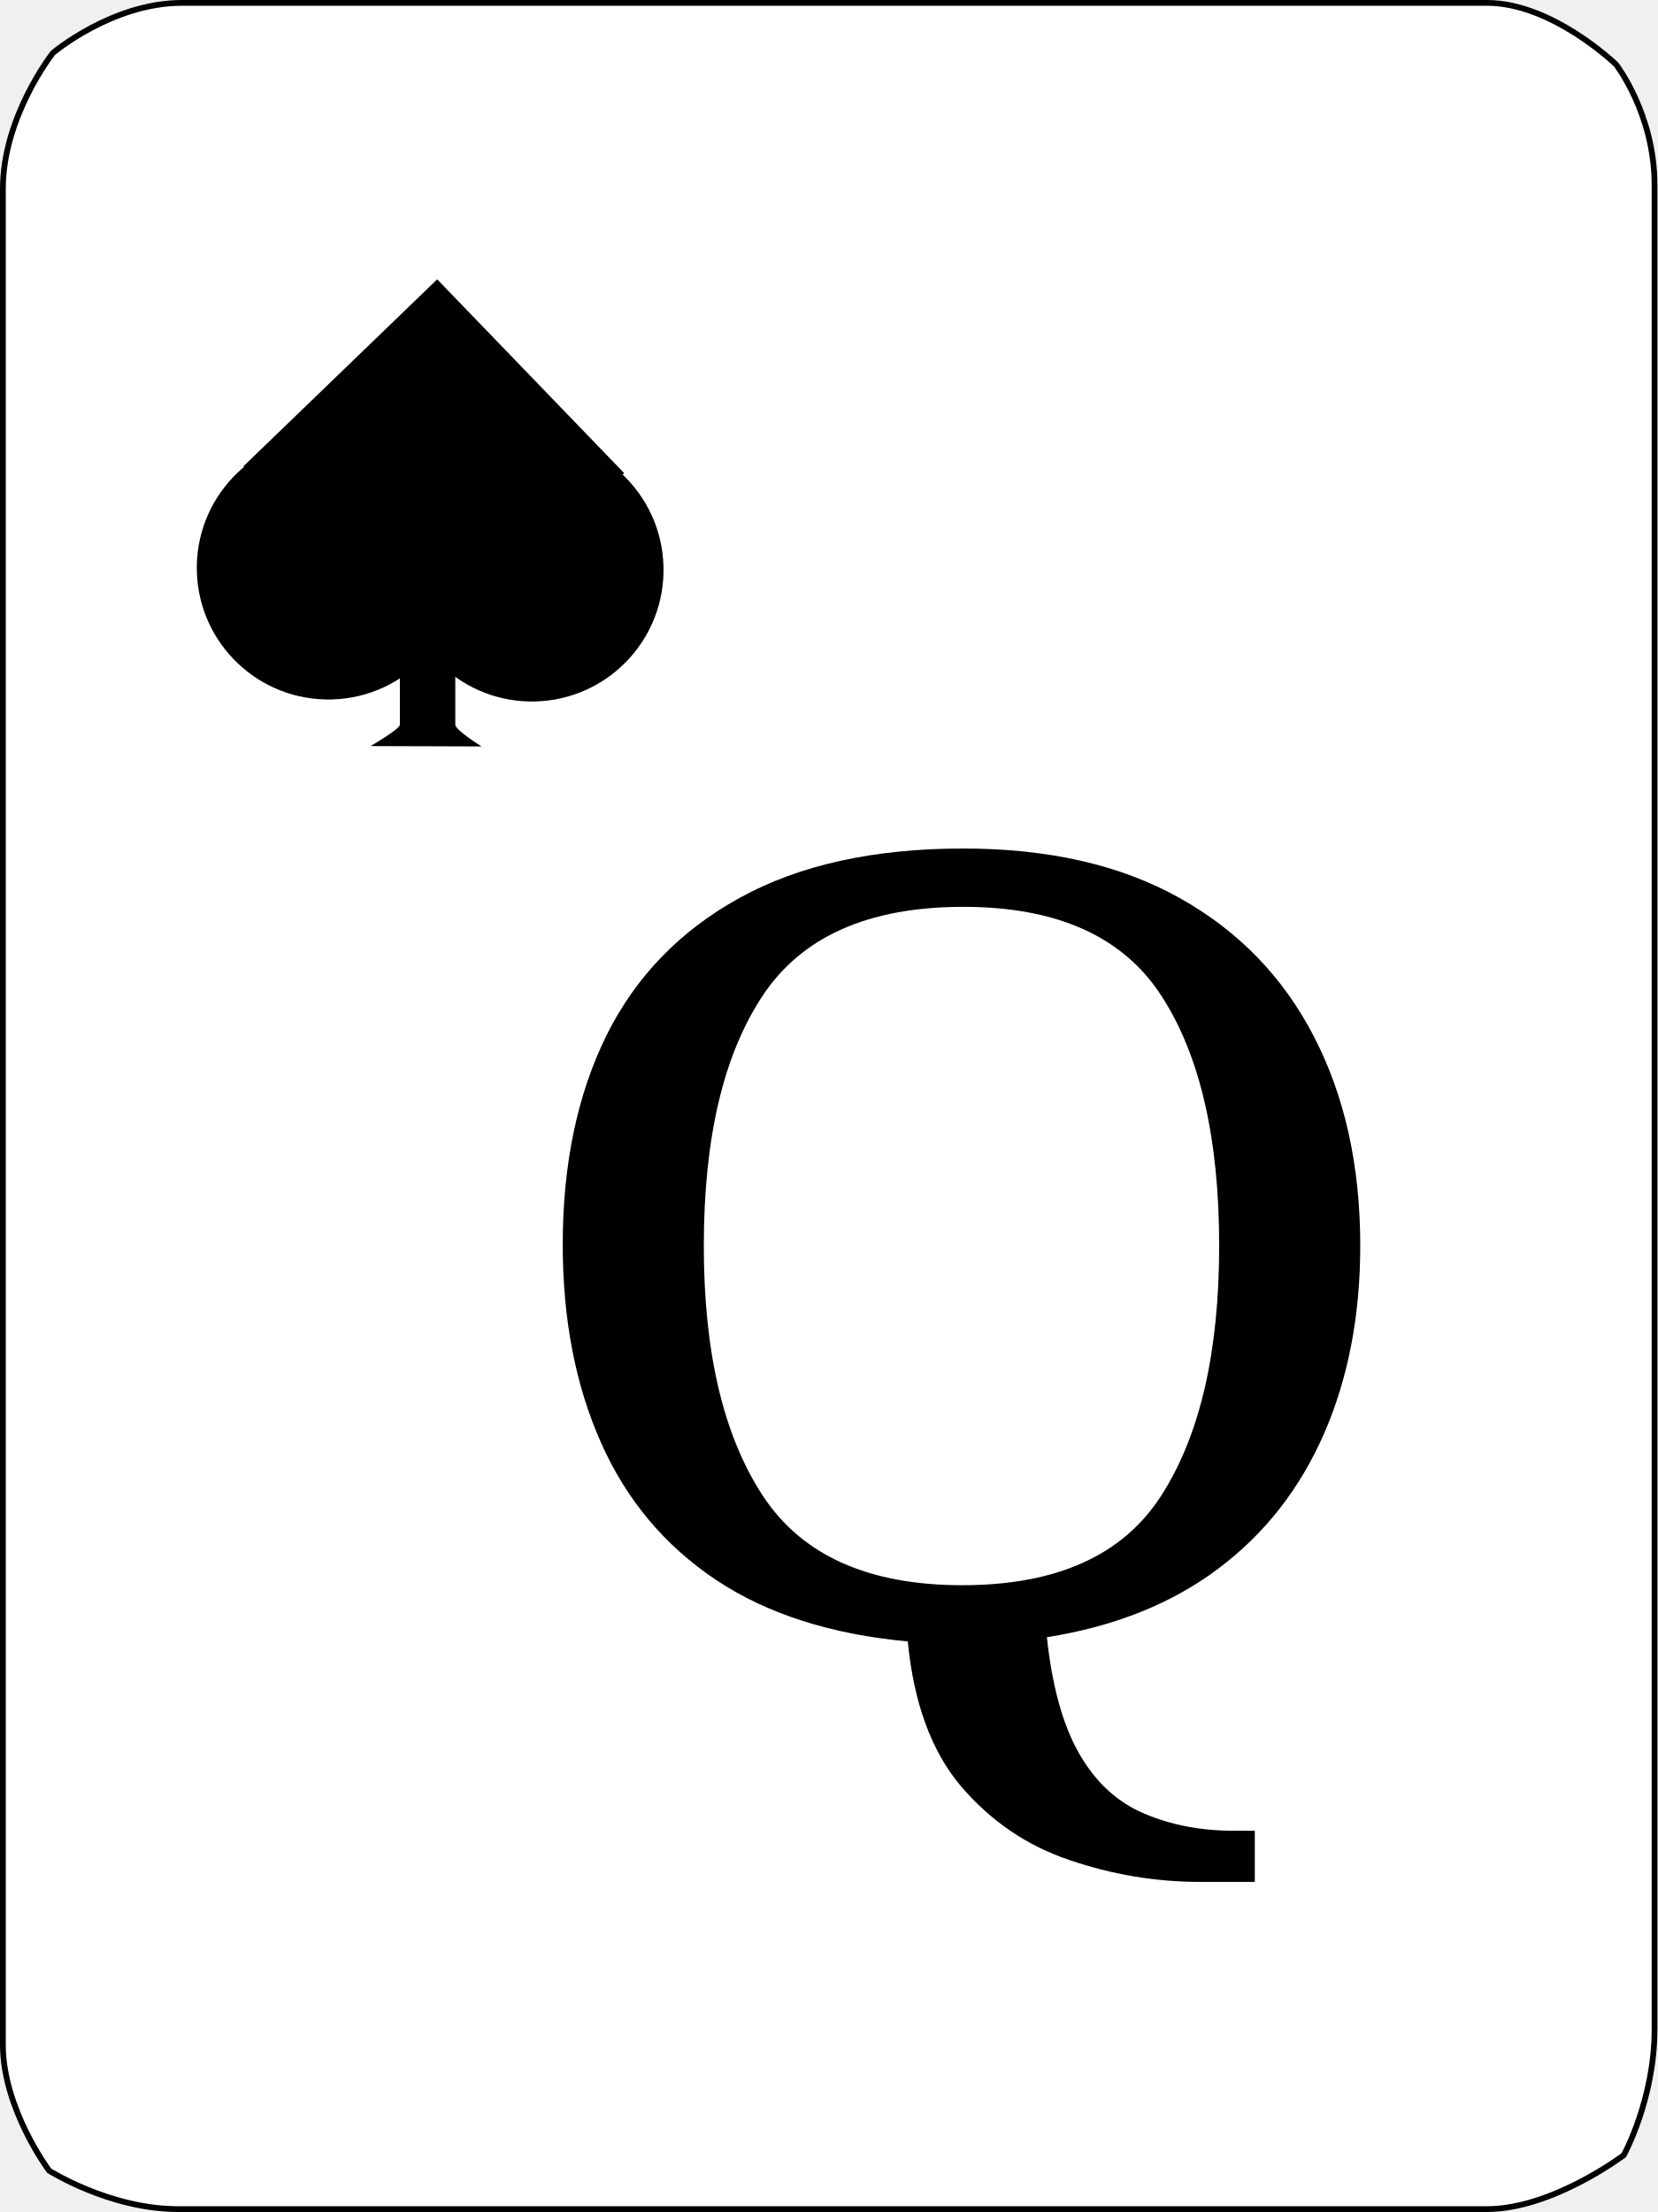
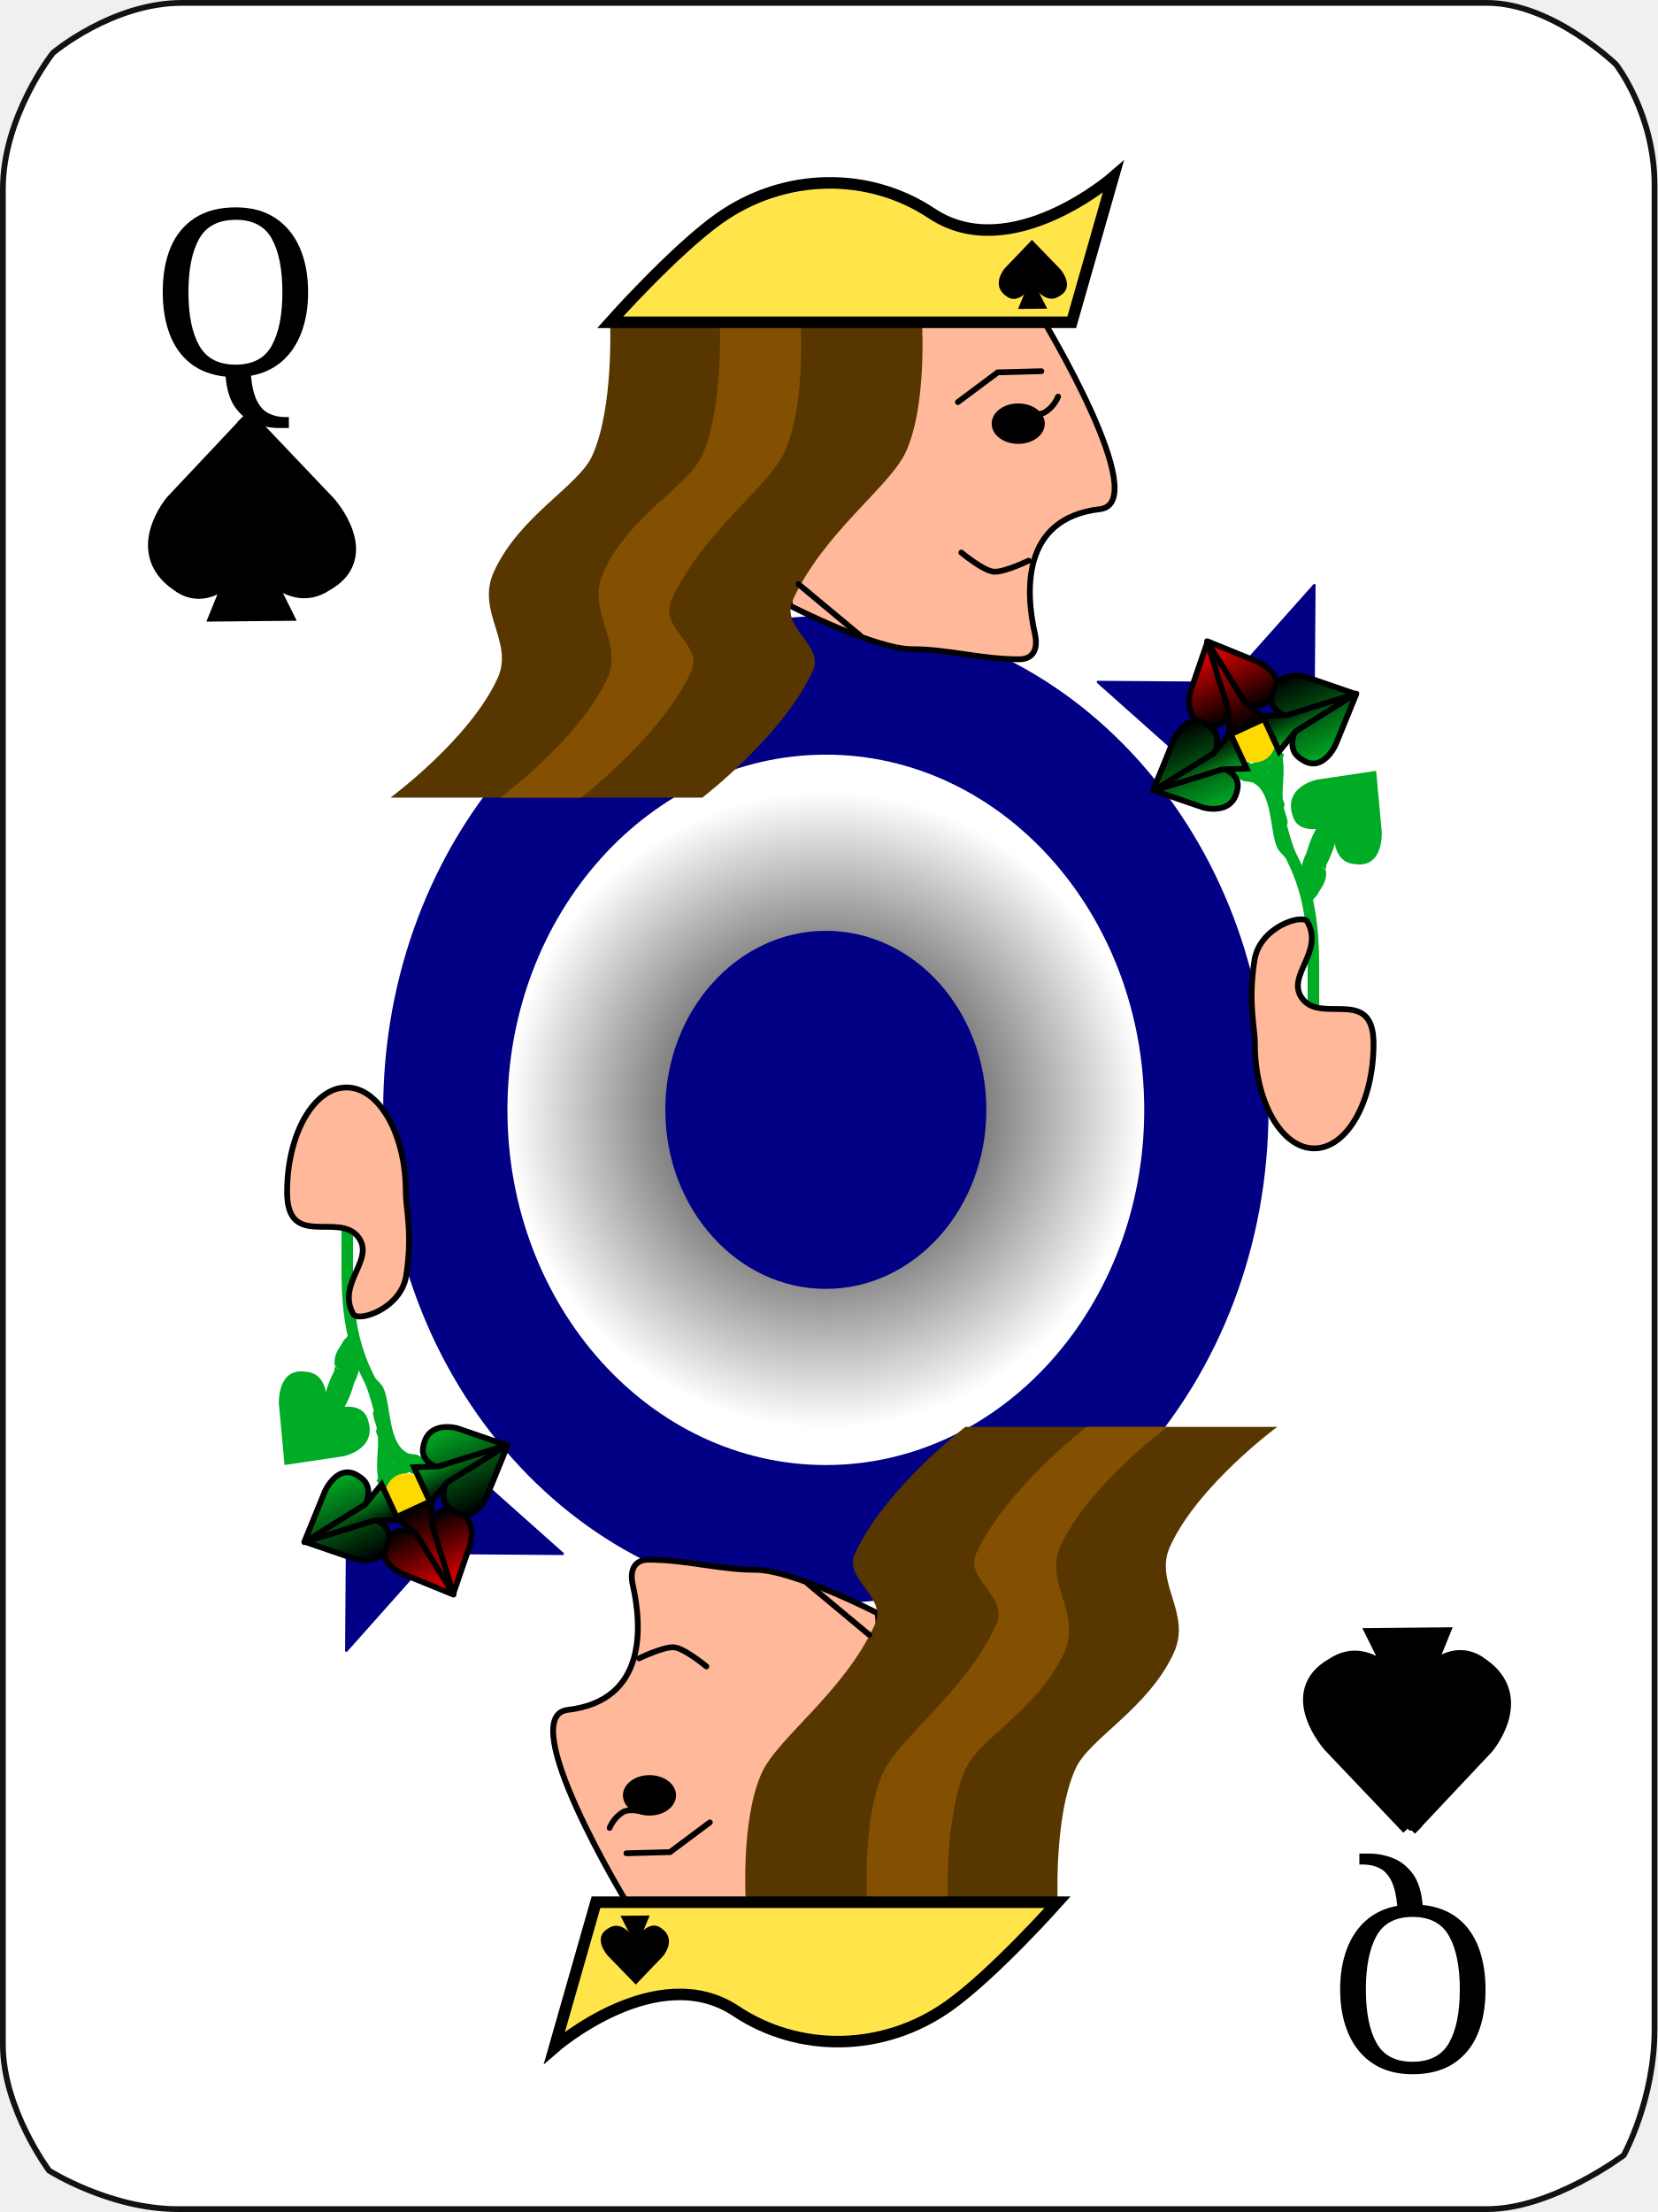
- <svg xmlns="http://www.w3.org/2000/svg" version="1.1" width="143.5" height="191.5">
-   <g transform="translate(-168.3214,-84.17857)">
-     <g data-paper-data="{&quot;isPaintingLayer&quot;:true}" fill-rule="nonzero" stroke-linecap="butt" stroke-linejoin="miter" stroke-miterlimit="10" stroke-dasharray="" stroke-dashoffset="0" style="mix-blend-mode: normal">
-       <path d="M172.571,272.095c0,0 -4,-5.345 -4,-10.9c0,-16.664 0,-97.964 0,-160.667c0,-6.283 4.333,-11.767 4.333,-11.767c0,0 5.118,-4.333 11.167,-4.333c44.1,0 96.024,0 113,0c5.659,0 11.167,5.333 11.167,5.333c0,0 3.333,4.28 3.333,10.433c0,62.312 0,141.441 0,159.667c0,6.075 -2.667,10.9 -2.667,10.9c0,0 -6.175,4.667 -11.833,4.667c-16.976,0 -69.104,0 -113.333,0c-5.919,0 -11.167,-3.333 -11.167,-3.333z" data-paper-data="{&quot;origPos&quot;:null}" fill="#ffffff" stroke="#000000" stroke-width="0.5" />
-       <g data-paper-data="{&quot;origPos&quot;:null}" fill="#000000" stroke="none" stroke-width="0">
-         <path d="M206.174,108.361l16.188,16.779l-16.779,16.188l-16.188,-16.779z" data-paper-data="{&quot;origRot&quot;:0,&quot;origPos&quot;:null}" />
-         <path d="M225.764,133.161c0.196,6.289 -4.742,11.546 -11.031,11.743c-6.289,0.196 -11.546,-4.742 -11.743,-11.031c-0.196,-6.289 4.743,-11.546 11.031,-11.743c6.289,-0.196 11.546,4.743 11.743,11.031z" data-paper-data="{&quot;origPos&quot;:null}" />
-         <path d="M208.14,132.988c0.196,6.289 -4.743,11.546 -11.031,11.743c-6.289,0.196 -11.546,-4.742 -11.743,-11.031c-0.196,-6.289 4.742,-11.546 11.031,-11.743c6.289,-0.196 11.546,4.743 11.743,11.031z" data-paper-data="{&quot;origPos&quot;:null}" />
-         <path d="M200.405,148.769c0,0 2.537,-1.467 2.537,-1.851c0,-1.152 0,-11.781 0,-11.781h4.798c0,0 0,10.363 0,11.781c0,0.473 2.275,1.882 2.275,1.882z" data-paper-data="{&quot;origPos&quot;:null}" />
+ <svg xmlns="http://www.w3.org/2000/svg" version="1.1" width="143.5" height="191.5" viewBox="0,0,143.5,191.5">
+   <defs>
+     <radialGradient cx="240" cy="179.333" r="27.567" gradientUnits="userSpaceOnUse" id="color-1">
+       <stop offset="0" stop-color="#000000" />
+       <stop offset="1" stop-color="#ffffff" />
+     </radialGradient>
+     <linearGradient x1="273.139" y1="138.703" x2="276.018" y2="145.088" gradientUnits="userSpaceOnUse" id="color-2">
+       <stop offset="0" stop-color="#ff0000" />
+       <stop offset="1" stop-color="#000000" />
+     </linearGradient>
+     <linearGradient x1="273.113" y1="138.709" x2="276.481" y2="146.178" gradientUnits="userSpaceOnUse" id="color-3">
+       <stop offset="0" stop-color="#ff0000" />
+       <stop offset="1" stop-color="#000000" />
+     </linearGradient>
+     <linearGradient x1="281.178" y1="141.266" x2="284.43" y2="148.478" gradientUnits="userSpaceOnUse" id="color-4">
+       <stop offset="0" stop-color="#000000" />
+       <stop offset="1" stop-color="#00ab24" />
+     </linearGradient>
+     <linearGradient x1="281.561" y1="143.55" x2="282.95" y2="146.63" gradientUnits="userSpaceOnUse" id="color-5">
+       <stop offset="0" stop-color="#000000" />
+       <stop offset="1" stop-color="#00ab24" />
+     </linearGradient>
+     <linearGradient x1="273.082" y1="153.753" x2="269.83" y2="146.541" gradientUnits="userSpaceOnUse" id="color-6">
+       <stop offset="0" stop-color="#00ab24" />
+       <stop offset="1" stop-color="#000000" />
+     </linearGradient>
+     <linearGradient x1="272.699" y1="151.469" x2="271.31" y2="148.389" gradientUnits="userSpaceOnUse" id="color-7">
+       <stop offset="0" stop-color="#00ab24" />
+       <stop offset="1" stop-color="#000000" />
+     </linearGradient>
+     <linearGradient x1="207.64" y1="221.36" x2="204.761" y2="214.975" gradientUnits="userSpaceOnUse" id="color-8">
+       <stop offset="0" stop-color="#ff0000" />
+       <stop offset="1" stop-color="#000000" />
+     </linearGradient>
+     <linearGradient x1="207.666" y1="221.354" x2="204.298" y2="213.885" gradientUnits="userSpaceOnUse" id="color-9">
+       <stop offset="0" stop-color="#ff0000" />
+       <stop offset="1" stop-color="#000000" />
+     </linearGradient>
+     <linearGradient x1="199.601" y1="218.797" x2="196.349" y2="211.585" gradientUnits="userSpaceOnUse" id="color-10">
+       <stop offset="0" stop-color="#000000" />
+       <stop offset="1" stop-color="#00ab24" />
+     </linearGradient>
+     <linearGradient x1="199.218" y1="216.513" x2="197.829" y2="213.433" gradientUnits="userSpaceOnUse" id="color-11">
+       <stop offset="0" stop-color="#000000" />
+       <stop offset="1" stop-color="#00ab24" />
+     </linearGradient>
+     <linearGradient x1="207.697" y1="206.31" x2="210.949" y2="213.522" gradientUnits="userSpaceOnUse" id="color-12">
+       <stop offset="0" stop-color="#00ab24" />
+       <stop offset="1" stop-color="#000000" />
+     </linearGradient>
+     <linearGradient x1="208.08" y1="208.594" x2="209.469" y2="211.674" gradientUnits="userSpaceOnUse" id="color-13">
+       <stop offset="0" stop-color="#00ab24" />
+       <stop offset="1" stop-color="#000000" />
+     </linearGradient>
+   </defs>
+   <g transform="translate(-168.5,-83.25)">
+     <g data-paper-data="{&quot;isPaintingLayer&quot;:true}" fill-rule="nonzero" stroke-linejoin="miter" stroke-miterlimit="10" stroke-dasharray="" stroke-dashoffset="0" style="mix-blend-mode: normal">
+       <path d="M172.75,271.167c0,0 -4,-5.345 -4,-10.9c0,-16.664 0,-97.964 0,-160.667c0,-6.283 4.333,-11.767 4.333,-11.767c0,0 5.118,-4.333 11.167,-4.333c44.1,0 96.024,0 113,0c5.659,0 11.167,5.333 11.167,5.333c0,0 3.333,4.28 3.333,10.433c0,62.312 0,141.441 0,159.667c0,6.075 -2.667,10.9 -2.667,10.9c0,0 -6.175,4.667 -11.833,4.667c-16.976,0 -69.104,0 -113.333,0c-5.919,0 -11.167,-3.333 -11.167,-3.333z" fill="#ffffff" stroke="#121212" stroke-width="0.5" stroke-linecap="butt" />
+       <g stroke="none" stroke-width="0" stroke-linecap="butt">
+         <path d="M201.675,179.333c0,-23.61 17.159,-42.75 38.325,-42.75c21.166,0 38.325,19.14 38.325,42.75c0,23.61 -17.159,42.75 -38.325,42.75c-21.166,0 -38.325,-19.14 -38.325,-42.75z" fill="#020084" />
+         <path d="M212.433,179.333c0,-16.983 12.342,-30.75 27.567,-30.75c15.225,0 27.567,13.767 27.567,30.75c0,16.983 -12.342,30.75 -27.567,30.75c-15.225,0 -27.567,-13.767 -27.567,-30.75z" fill="url(#color-1)" />
+         <path d="M226.104,179.333c0,-8.56 6.221,-15.5 13.896,-15.5c7.674,0 13.896,6.94 13.896,15.5c0,8.56 -6.221,15.5 -13.896,15.5c-7.674,0 -13.896,-6.94 -13.896,-15.5z" fill="#020084" />
      </g>
-       <text transform="translate(210.9132,225.55) scale(2.7431,2.34182)" font-size="40" xml:space="preserve" data-paper-data="{&quot;origPos&quot;:null}" fill="#000000" fill-rule="nonzero" stroke="none" stroke-width="1" stroke-linecap="butt" stroke-linejoin="miter" stroke-miterlimit="10" stroke-dasharray="" stroke-dashoffset="0" font-family="Serif" font-weight="normal" text-anchor="start" style="mix-blend-mode: normal">
+       <text transform="translate(181.4718,115.7019) scale(0.5,0.5)" font-size="40" xml:space="preserve" fill="#000000" fill-rule="nonzero" stroke="none" stroke-width="1" stroke-linecap="butt" stroke-linejoin="miter" stroke-miterlimit="10" stroke-dasharray="" stroke-dashoffset="0" font-family="Serif" font-weight="normal" text-anchor="start" style="mix-blend-mode: normal">
        <tspan x="0" dy="0">Q</tspan>
      </text>
+       <text transform="translate(298.2325,248.3216) rotate(-180) scale(0.5,0.5)" font-size="40" xml:space="preserve" data-paper-data="{&quot;origRot&quot;:-45}" fill="#000000" fill-rule="nonzero" stroke="none" stroke-width="1" stroke-linecap="butt" stroke-linejoin="miter" stroke-miterlimit="10" stroke-dasharray="" stroke-dashoffset="0" font-family="Serif" font-weight="normal" text-anchor="start" style="mix-blend-mode: normal">
+         <tspan x="0" dy="0">Q</tspan>
+       </text>
+       <g data-paper-data="{&quot;origRot&quot;:0}" fill="#000000" stroke="#000000" stroke-linecap="butt">
+         <path d="M283.764,234.27c0,0 -3.963,-4.434 0.213,-6.776c3.483,-2.322 6.427,2.928 6.427,2.928c0,0 3.086,-5.387 6.287,-2.928c3.977,2.728 0.423,6.915 0.423,6.915l-6.64,7.059l0.07,-0.07z" data-paper-data="{&quot;origRot&quot;:0}" stroke-width="1.5" />
+         <path d="M293.9,224.382l-1.685,4.154c0,0 -1.021,8.647 -1.589,12.833c-0.027,0.2 0.02,0.107 -0.006,-0.093c-0.426,-3.272 -1.678,-12.616 -1.678,-12.616l-2.091,-4.208z" stroke-width="0.5" />
+       </g>
+       <g>
+         <path d="M244.498,222.922l1.661,24.857h-23.5c0,0 -9.659,-15.957 -5,-16.5c6.912,-0.805 6.413,-7.321 5.628,-10.811c-0.294,-1.306 0.151,-2.189 1.373,-2.189c3.308,0 6.113,0.875 9.249,0.875c3.233,0 10.589,3.768 10.589,3.768z" fill="#ffb89a" stroke="#000000" stroke-width="0.5" stroke-linecap="butt" />
+         <path d="M279.083,206.779c0,0 -6.851,5.043 -9.273,10.333c-1.448,3.163 1.9,5.772 0.317,9.229c-2.22,4.849 -7.303,7.399 -8.495,10.002c-1.943,4.243 -1.549,11.935 -1.549,11.935h-27c0,0 -0.51,-7.438 1.375,-11.557c1.405,-3.069 7.095,-6.943 9.788,-12.826c1.121,-2.448 -2.758,-3.897 -1.728,-6.147c2.567,-5.607 9.565,-10.97 9.565,-10.97z" fill="#573600" stroke="none" stroke-width="0" stroke-linecap="butt" />
+         <path d="M269.583,206.779c0,0 -6.851,5.043 -9.273,10.333c-1.448,3.163 1.9,5.772 0.317,9.229c-2.22,4.849 -7.303,7.399 -8.495,10.002c-1.943,4.243 -1.549,11.935 -1.549,11.935h-7c0,0 -0.51,-7.438 1.375,-11.557c1.405,-3.069 7.095,-6.943 9.788,-12.826c1.121,-2.448 -2.758,-3.897 -1.728,-6.147c2.567,-5.607 9.565,-10.97 9.565,-10.97z" fill="#825000" stroke="none" stroke-width="0" stroke-linecap="butt" />
+         <path d="M222.683,238.679c0,-0.828 0.918,-1.5 2.05,-1.5c1.132,0 2.05,0.672 2.05,1.5c0,0.828 -0.918,1.5 -2.05,1.5c-1.132,0 -2.05,-0.672 -2.05,-1.5z" fill="#000000" stroke="#000000" stroke-width="0.5" stroke-linecap="butt" />
+         <path d="M229.958,241.019l-3.45,2.575l-3.775,0.1" fill="none" stroke="#000000" stroke-width="0.5" stroke-linecap="round" />
+         <path d="M223.833,226.819c0,0 1.997,-0.973 2.952,-0.96c0.9,0.012 2.873,1.66 2.873,1.66" fill="none" stroke="#000000" stroke-width="0.5" stroke-linecap="round" />
+         <path d="M221.284,241.496c0,0 0.305,-0.875 1.171,-1.375c0.589,-0.34 1.829,0 1.829,0" fill="none" stroke="#000000" stroke-width="0.5" stroke-linecap="round" />
+         <path d="M260.07,247.928c0,0 -5.543,6.222 -9.431,8.982c-5.695,4.042 -13.019,4.042 -18.413,0.449c-6.859,-4.569 -15.718,3.144 -15.718,3.144l3.593,-12.575z" fill="#ffe54a" stroke="#000000" stroke-width="1" stroke-linecap="butt" />
+         <path d="M224.748,249.084l-0.603,1.459c0,0 -0.366,3.037 -0.569,4.508c-0.01,0.07 0.007,0.038 -0.002,-0.033c-0.152,-1.149 -0.601,-4.432 -0.601,-4.432l-0.749,-1.478z" fill="#000000" stroke="none" stroke-width="0" stroke-linecap="butt" />
+         <path d="M221.12,252.558c0,0 -1.418,-1.558 0.076,-2.38c1.247,-0.816 2.3,1.029 2.3,1.029c0,0 1.105,-1.892 2.25,-1.029c1.423,0.958 0.151,2.429 0.151,2.429c0,0 -0.764,0.797 -1.154,1.205c-0.402,0.419 -1.222,1.275 -1.222,1.275l0.025,-0.025z" data-paper-data="{&quot;origRot&quot;:0}" fill="#000000" stroke="none" stroke-width="0" stroke-linecap="butt" />
+         <path d="M238.43,220.346l5.333,4.44" fill="none" stroke="#000000" stroke-width="0.5" stroke-linecap="round" />
+       </g>
+       <g>
+         <path d="M236.893,135.685l-1.661,-24.857h23.5c0,0 9.659,15.957 5,16.5c-6.912,0.805 -6.413,7.321 -5.628,10.811c0.294,1.306 -0.151,2.189 -1.373,2.189c-3.308,0 -6.113,-0.875 -9.249,-0.875c-3.233,0 -10.589,-3.768 -10.589,-3.768z" fill="#ffb89a" stroke="#000000" stroke-width="0.5" stroke-linecap="butt" />
+         <path d="M202.308,152.302c0,0 6.851,-5.043 9.273,-10.333c1.448,-3.163 -1.9,-5.772 -0.317,-9.229c2.22,-4.849 7.303,-7.399 8.495,-10.002c1.943,-4.243 1.549,-11.935 1.549,-11.935h27c0,0 0.51,7.438 -1.375,11.557c-1.405,3.069 -7.095,6.943 -9.788,12.826c-1.121,2.448 2.758,3.897 1.728,6.147c-2.567,5.607 -9.565,10.97 -9.565,10.97z" fill="#573600" stroke="none" stroke-width="0" stroke-linecap="butt" />
+         <path d="M211.808,152.302c0,0 6.851,-5.043 9.273,-10.333c1.448,-3.163 -1.9,-5.772 -0.317,-9.229c2.22,-4.849 7.303,-7.399 8.495,-10.002c1.943,-4.243 1.549,-11.935 1.549,-11.935h7c0,0 0.51,7.438 -1.375,11.557c-1.405,3.069 -7.095,6.943 -9.788,12.826c-1.121,2.448 2.758,3.897 1.728,6.147c-2.567,5.607 -9.565,10.97 -9.565,10.97z" fill="#825000" stroke="none" stroke-width="0" stroke-linecap="butt" />
+         <path d="M258.708,119.928c0,0.828 -0.918,1.5 -2.05,1.5c-1.132,0 -2.05,-0.672 -2.05,-1.5c0,-0.828 0.918,-1.5 2.05,-1.5c1.132,0 2.05,0.672 2.05,1.5z" fill="#000000" stroke="#000000" stroke-width="0.5" stroke-linecap="butt" />
+         <path d="M251.433,118.062l3.45,-2.575l3.775,-0.1" fill="none" stroke="#000000" stroke-width="0.5" stroke-linecap="round" />
+         <path d="M257.558,131.788c0,0 -1.997,0.973 -2.952,0.96c-0.9,-0.012 -2.873,-1.66 -2.873,-1.66" fill="none" stroke="#000000" stroke-width="0.5" stroke-linecap="round" />
+         <path d="M260.107,117.584c0,0 -0.305,0.875 -1.171,1.375c-0.589,0.34 -1.829,0 -1.829,0" fill="none" stroke="#000000" stroke-width="0.5" stroke-linecap="round" />
+         <path d="M221.321,111.153c0,0 5.543,-6.222 9.431,-8.982c5.695,-4.042 13.019,-4.042 18.413,-0.449c6.859,4.569 15.718,-3.144 15.718,-3.144l-3.593,12.575z" fill="#ffe54a" stroke="#000000" stroke-width="1" stroke-linecap="butt" />
+         <path d="M256.643,109.996l0.603,-1.459c0,0 0.366,-3.037 0.569,-4.508c0.01,-0.07 -0.007,-0.038 0.002,0.033c0.152,1.149 0.601,4.432 0.601,4.432l0.749,1.478z" fill="#000000" stroke="none" stroke-width="0" stroke-linecap="butt" />
+         <path d="M260.271,106.523c0,0 1.418,1.558 -0.076,2.38c-1.247,0.816 -2.3,-1.029 -2.3,-1.029c0,0 -1.105,1.892 -2.25,1.029c-1.423,-0.958 -0.151,-2.429 -0.151,-2.429c0,0 0.764,-0.797 1.154,-1.205c0.402,-0.419 1.222,-1.275 1.222,-1.275l-0.025,0.025z" data-paper-data="{&quot;origRot&quot;:0}" fill="#000000" stroke="none" stroke-width="0" stroke-linecap="butt" />
+         <path d="M242.961,138.261l-5.333,-4.44" fill="none" stroke="#000000" stroke-width="0.5" stroke-linecap="round" />
+       </g>
+       <g stroke-linecap="butt">
+         <g>
+           <path d="M288.131,155.261c0,0 0.195,3.199 -2.353,2.795c-2.249,-0.181 -1.741,-3.385 -1.741,-3.385c0,0 -3.105,1.248 -3.638,-0.861c-0.771,-2.482 2.131,-3.067 2.131,-3.067l5.167,-0.768l-0.053,0.006z" data-paper-data="{&quot;origRot&quot;:0}" fill="#00ab25" stroke="none" stroke-width="0" />
+           <path d="M278.442,148.507c0,-0.006 0,-0.013 0,-0.019c0,-0.148 0.054,-0.351 0.322,-0.448c0.013,-0.005 0.025,-0.009 0.039,-0.013c0.273,-0.083 0.438,0.047 0.527,0.165c0.002,0.002 0.004,0.004 0.005,0.007l0.361,0.451l-0.142,0.113l0.044,0.132l-0.042,0.014c0.205,1.165 -0.075,2.378 0.006,3.573l0.095,0.189c0.037,0.069 0.057,0.149 0.057,0.233c0,0.088 -0.023,0.172 -0.063,0.244c0.033,0.159 0.075,0.317 0.129,0.475c0.03,0.091 0.061,0.182 0.091,0.273l0.114,0.476c0,0 0.015,0.165 -0.067,0.314c0.293,1.049 0.556,2.032 0.91,2.662c1.527,3.053 1.881,6.129 1.886,9.531c0.001,1.12 0,2.24 0,3.36l-0.015,0.212c0,0 0.121,0.485 -0.364,0.606c-0.485,0.121 -0.606,-0.364 -0.606,-0.364l-0.015,-0.455c0,-1.119 0.001,-2.239 -0,-3.358c-0.003,-3.295 -0.311,-6.146 -1.78,-9.085c-0.178,-0.495 -0.674,-0.699 -0.886,-1.224c-0.633,-1.567 -0.38,-4.715 -2.057,-5.553c0,0 -0.023,-0.011 -0.056,-0.034l-0.439,-0.073l0.001,-0.006c-0.296,0.027 -0.599,-0.129 -1.036,-0.493l-0.182,-0.227c0,0 -0.11,0.188 -0.11,-0.312c0,-0.375 0.5,-0.363 0.751,-0.334c0.064,-0.202 0.253,-0.348 0.476,-0.348c0.097,0 0.188,0.028 0.264,0.075l0.187,0.112c0.266,-0.143 0.634,-0.318 0.889,-0.371l0.306,-0.306v0c0.09,-0.09 0.215,-0.146 0.354,-0.146c0.016,0 0.032,0.001 0.048,0.002c-0.001,-0.016 -0.002,-0.032 -0.002,-0.048zM278.214,150.192c0.007,-0.006 0.014,-0.011 0.022,-0.017c-0.004,-0.036 -0.008,-0.072 -0.012,-0.108c-0.008,0.014 -0.016,0.028 -0.024,0.041c0.005,0.028 0.009,0.056 0.014,0.083z" fill="#00ab25" stroke="none" stroke-width="0.5" />
+           <path d="M287.422,173.602c0,5.007 -2.3,9.066 -5.138,9.066c-2.837,0 -5.138,-4.059 -5.138,-9.066c0,-1.421 -0.609,-3.58 -0.033,-7.234c0.454,-2.879 4.181,-4.05 4.585,-3.316c1.457,2.646 -1.874,4.667 -0.476,6.612c1.656,2.304 6.199,-1.07 6.199,3.938z" fill="#ffb89a" stroke="#000000" stroke-width="0.5" />
+           <path d="M273.298,151.114l-9.854,-8.776l0.057,-0.15l13.139,0.096z" fill="#020084" stroke="none" stroke-width="0" />
+           <path d="M273.476,143.648l8.776,-9.854l0.15,0.057l-0.096,13.139z" fill="#020084" stroke="none" stroke-width="0" />
+           <path d="M275.464,148.199c-0.41,-0.909 -0.005,-1.977 0.903,-2.387c0.909,-0.41 1.977,-0.005 2.387,0.903c0.41,0.909 0.005,1.977 -0.903,2.387c-0.909,0.41 -1.977,0.005 -2.387,-0.903z" fill="#ffda00" stroke="none" stroke-width="NaN" />
+           <path d="M283.321,158.804c0,0.934 -0.437,1.243 -0.803,1.974l-0.245,0.245c-0.04,0.094 -0.112,0.193 -0.244,0.245c-0.085,0.043 -0.193,0.064 -0.323,0.026c-0.134,-0.024 -0.221,-0.091 -0.278,-0.168c-0.102,-0.113 -0.118,-0.245 -0.107,-0.351c-0.008,-0.763 -0.307,-2.31 0,-2.971c0.001,-0.002 0.001,-0.003 0.002,-0.005c0.064,-0.232 0.165,-0.473 0.291,-0.713c0.483,-1.733 1.515,-3.786 2.739,-3.374c0.072,-0.032 0.144,-0.059 0.217,-0.082v-0.076h0.75c0.276,0 0.5,0.224 0.5,0.5c0,0.238 -0.166,0.437 -0.389,0.488l-0.734,0.184c0.077,0.088 0.123,0.203 0.123,0.329c0,0.105 -0.032,0.203 -0.088,0.283l-0.496,0.744l-0.105,-0.07c-0.15,0.746 -0.499,1.529 -0.818,2.175c0.029,0.16 -0.028,0.304 -0.028,0.304l-0.302,-0.218c0.014,0.021 0.027,0.043 0.038,0.066c0.299,0.112 0.299,0.467 0.299,0.467zM282.497,157.919l-0.009,-0.007c0,0.005 0,0.01 0.001,0.015c0.003,-0.003 0.006,-0.005 0.008,-0.008z" fill="#00ab25" stroke="none" stroke-width="0.5" />
+           <g stroke="#000000" stroke-width="0.5">
+             <path d="M277.421,140.556c0,0 2.604,1.156 1.241,3.002c-1.064,1.7 -3.384,-0.013 -3.384,-0.013c0,0 -0.287,2.961 -2.169,2.517c-2.274,-0.408 -1.547,-2.937 -1.547,-2.937l1.51,-4.391l-0.017,0.044z" data-paper-data="{&quot;origRot&quot;:0}" fill="url(#color-2)" />
+             <path d="M274.941,146.872l-0.082,-2.146c0,0 -1.257,-3.978 -1.833,-5.918c-0.027,-0.093 -0.03,-0.043 0.021,0.039c0.831,1.345 3.218,5.18 3.218,5.18l1.742,1.426z" fill="url(#color-3)" />
+             <path d="M284.143,147.714c0,0 -1.156,2.604 -3.002,1.241c-1.7,-1.064 0.013,-3.384 0.013,-3.384c0,0 -2.961,-0.287 -2.517,-2.169c0.408,-2.274 2.937,-1.547 2.937,-1.547l4.391,1.51l-0.044,-0.017z" data-paper-data="{&quot;origRot&quot;:0}" fill="url(#color-4)" />
+             <path d="M277.827,145.234l2.146,-0.082c0,0 3.978,-1.257 5.918,-1.833c0.093,-0.027 0.043,-0.03 -0.039,0.021c-1.345,0.831 -5.18,3.218 -5.18,3.218l-1.426,1.742z" fill="url(#color-5)" />
+             <path d="M270.117,147.305c0,0 1.156,-2.604 3.002,-1.241c1.7,1.064 -0.013,3.384 -0.013,3.384c0,0 2.961,0.287 2.517,2.169c-0.408,2.274 -2.937,1.547 -2.937,1.547l-4.391,-1.51l0.044,0.017z" data-paper-data="{&quot;origRot&quot;:0}" fill="url(#color-6)" />
+             <path d="M276.433,149.785l-2.146,0.082c0,0 -3.978,1.257 -5.918,1.833c-0.093,0.027 -0.043,0.03 0.039,-0.021c1.345,-0.831 5.18,-3.218 5.18,-3.218l1.426,-1.742z" fill="url(#color-7)" />
+           </g>
+         </g>
+         <g>
+           <path d="M192.648,204.802c0,0 -0.195,-3.199 2.353,-2.795c2.249,0.181 1.741,3.385 1.741,3.385c0,0 3.105,-1.248 3.638,0.861c0.771,2.482 -2.131,3.067 -2.131,3.067l-5.167,0.768l0.053,-0.006z" data-paper-data="{&quot;origRot&quot;:0}" fill="#00ab25" stroke="none" stroke-width="0" />
+           <path d="M202.337,211.556c0,0.006 -0,0.013 -0,0.019c-0,0.148 -0.054,0.351 -0.322,0.448c-0.013,0.005 -0.025,0.009 -0.039,0.013c-0.273,0.083 -0.438,-0.047 -0.527,-0.165c-0.002,-0.002 -0.004,-0.004 -0.005,-0.007l-0.361,-0.451l0.142,-0.113l-0.044,-0.132l0.042,-0.014c-0.205,-1.165 0.075,-2.378 -0.006,-3.573l-0.095,-0.189c-0.037,-0.069 -0.057,-0.149 -0.057,-0.233c0,-0.088 0.023,-0.172 0.063,-0.244c-0.033,-0.159 -0.075,-0.317 -0.129,-0.475c-0.03,-0.091 -0.061,-0.182 -0.091,-0.273l-0.114,-0.476c0,0 -0.015,-0.165 0.067,-0.314c-0.293,-1.049 -0.556,-2.032 -0.91,-2.662c-1.527,-3.053 -1.881,-6.129 -1.886,-9.531c-0.001,-1.12 -0,-2.24 -0,-3.36l0.015,-0.212c0,0 -0.121,-0.485 0.364,-0.606c0.485,-0.121 0.606,0.364 0.606,0.364l0.015,0.455c0,1.119 -0.001,2.239 0,3.358c0.003,3.295 0.311,6.146 1.78,9.085c0.178,0.495 0.674,0.699 0.886,1.224c0.633,1.567 0.38,4.715 2.057,5.553c0,0 0.023,0.011 0.056,0.034l0.439,0.073l-0.001,0.006c0.296,-0.027 0.599,0.129 1.036,0.493l0.182,0.227c0,0 0.11,-0.188 0.11,0.312c0,0.375 -0.5,0.363 -0.751,0.334c-0.064,0.202 -0.253,0.348 -0.476,0.348c-0.097,0 -0.188,-0.028 -0.264,-0.075l-0.187,-0.112c-0.266,0.143 -0.634,0.318 -0.889,0.371l-0.306,0.306v0c-0.09,0.09 -0.215,0.146 -0.354,0.146c-0.016,0 -0.032,-0.001 -0.048,-0.002c0.001,0.016 0.002,0.032 0.002,0.048zM202.565,209.871c-0.007,0.006 -0.014,0.011 -0.022,0.017c0.004,0.036 0.008,0.072 0.012,0.108c0.008,-0.014 0.016,-0.028 0.024,-0.041c-0.005,-0.028 -0.009,-0.056 -0.014,-0.083z" fill="#00ab25" stroke="none" stroke-width="0.5" />
+           <path d="M193.357,186.461c0,-5.007 2.3,-9.066 5.138,-9.066c2.837,0 5.138,4.059 5.138,9.066c0,1.421 0.609,3.58 0.033,7.234c-0.454,2.879 -4.181,4.05 -4.585,3.316c-1.457,-2.646 1.874,-4.667 0.476,-6.612c-1.656,-2.304 -6.199,1.07 -6.199,-3.938z" fill="#ffb89a" stroke="#000000" stroke-width="0.5" />
+           <path d="M207.481,208.949l9.854,8.776l-0.057,0.15l-13.139,-0.096z" fill="#020084" stroke="none" stroke-width="0" />
+           <path d="M207.303,216.415l-8.776,9.854l-0.15,-0.057l0.096,-13.139z" fill="#020084" stroke="none" stroke-width="0" />
+           <path d="M205.315,211.864c0.41,0.909 0.005,1.977 -0.903,2.387c-0.909,0.41 -1.977,0.005 -2.387,-0.903c-0.41,-0.909 -0.005,-1.977 0.903,-2.387c0.909,-0.41 1.977,-0.005 2.387,0.903z" fill="#ffda00" stroke="none" stroke-width="NaN" />
+           <path d="M197.458,201.259c0,-0.934 0.437,-1.243 0.803,-1.974l0.245,-0.245c0.04,-0.094 0.112,-0.193 0.244,-0.245c0.085,-0.043 0.193,-0.064 0.323,-0.026c0.134,0.024 0.221,0.091 0.278,0.168c0.102,0.113 0.118,0.245 0.107,0.351c0.008,0.763 0.307,2.31 -0,2.971c-0.001,0.002 -0.001,0.003 -0.002,0.005c-0.064,0.232 -0.165,0.473 -0.291,0.713c-0.483,1.733 -1.515,3.786 -2.739,3.374c-0.072,0.032 -0.144,0.059 -0.217,0.082v0.076h-0.75c-0.276,0 -0.5,-0.224 -0.5,-0.5c0,-0.238 0.166,-0.437 0.389,-0.488l0.734,-0.184c-0.077,-0.088 -0.123,-0.203 -0.123,-0.329c0,-0.105 0.032,-0.203 0.088,-0.283l0.496,-0.744l0.105,0.07c0.15,-0.746 0.499,-1.529 0.818,-2.175c-0.029,-0.16 0.028,-0.304 0.028,-0.304l0.302,0.218c-0.014,-0.021 -0.027,-0.043 -0.038,-0.066c-0.299,-0.112 -0.299,-0.467 -0.299,-0.467zM198.282,202.144l0.009,0.007c-0,-0.005 -0,-0.01 -0.001,-0.015c-0.003,0.003 -0.006,0.005 -0.008,0.008z" fill="#00ab25" stroke="none" stroke-width="0.5" />
+           <g stroke="#000000" stroke-width="0.5">
+             <path d="M203.358,219.507c0,0 -2.604,-1.156 -1.241,-3.002c1.064,-1.7 3.384,0.013 3.384,0.013c0,0 0.287,-2.961 2.169,-2.517c2.274,0.408 1.547,2.937 1.547,2.937l-1.51,4.391l0.017,-0.044z" data-paper-data="{&quot;origRot&quot;:0}" fill="url(#color-8)" />
+             <path d="M205.838,213.191l0.082,2.146c0,0 1.257,3.978 1.833,5.918c0.027,0.093 0.03,0.043 -0.021,-0.039c-0.831,-1.345 -3.218,-5.18 -3.218,-5.18l-1.742,-1.426z" fill="url(#color-9)" />
+             <path d="M196.636,212.349c0,0 1.156,-2.604 3.002,-1.241c1.7,1.064 -0.013,3.384 -0.013,3.384c0,0 2.961,0.287 2.517,2.169c-0.408,2.274 -2.937,1.547 -2.937,1.547l-4.391,-1.51l0.044,0.017z" data-paper-data="{&quot;origRot&quot;:0}" fill="url(#color-10)" />
+             <path d="M202.952,214.829l-2.146,0.082c0,0 -3.978,1.257 -5.918,1.833c-0.093,0.027 -0.043,0.03 0.039,-0.021c1.345,-0.831 5.18,-3.218 5.18,-3.218l1.426,-1.742z" fill="url(#color-11)" />
+             <path d="M210.662,212.758c0,0 -1.156,2.604 -3.002,1.241c-1.7,-1.064 0.013,-3.384 0.013,-3.384c0,0 -2.961,-0.287 -2.517,-2.169c0.408,-2.274 2.937,-1.547 2.937,-1.547l4.391,1.51l-0.044,-0.017z" data-paper-data="{&quot;origRot&quot;:0}" fill="url(#color-12)" />
+             <path d="M204.346,210.278l2.146,-0.082c0,0 3.978,-1.257 5.918,-1.833c0.093,-0.027 0.043,-0.03 -0.039,0.021c-1.345,0.831 -5.18,3.218 -5.18,3.218l-1.426,1.742z" fill="url(#color-13)" />
+           </g>
+         </g>
+       </g>
+       <g data-paper-data="{&quot;origRot&quot;:0}" fill="#000000" stroke="#000000" stroke-linecap="butt">
+         <path d="M196.876,126.925c0,0 3.963,4.434 -0.213,6.776c-3.483,2.322 -6.427,-2.928 -6.427,-2.928c0,0 -3.086,5.387 -6.287,2.928c-3.977,-2.728 -0.423,-6.915 -0.423,-6.915l6.64,-7.059l-0.07,0.07z" data-paper-data="{&quot;origRot&quot;:0}" stroke-width="1.5" />
+         <path d="M186.739,136.813l1.685,-4.154c0,0 1.021,-8.647 1.589,-12.833c0.027,-0.2 -0.02,-0.107 0.006,0.093c0.426,3.272 1.678,12.616 1.678,12.616l2.091,4.208z" stroke-width="0.5" />
+       </g>
    </g>
  </g>
</svg>
